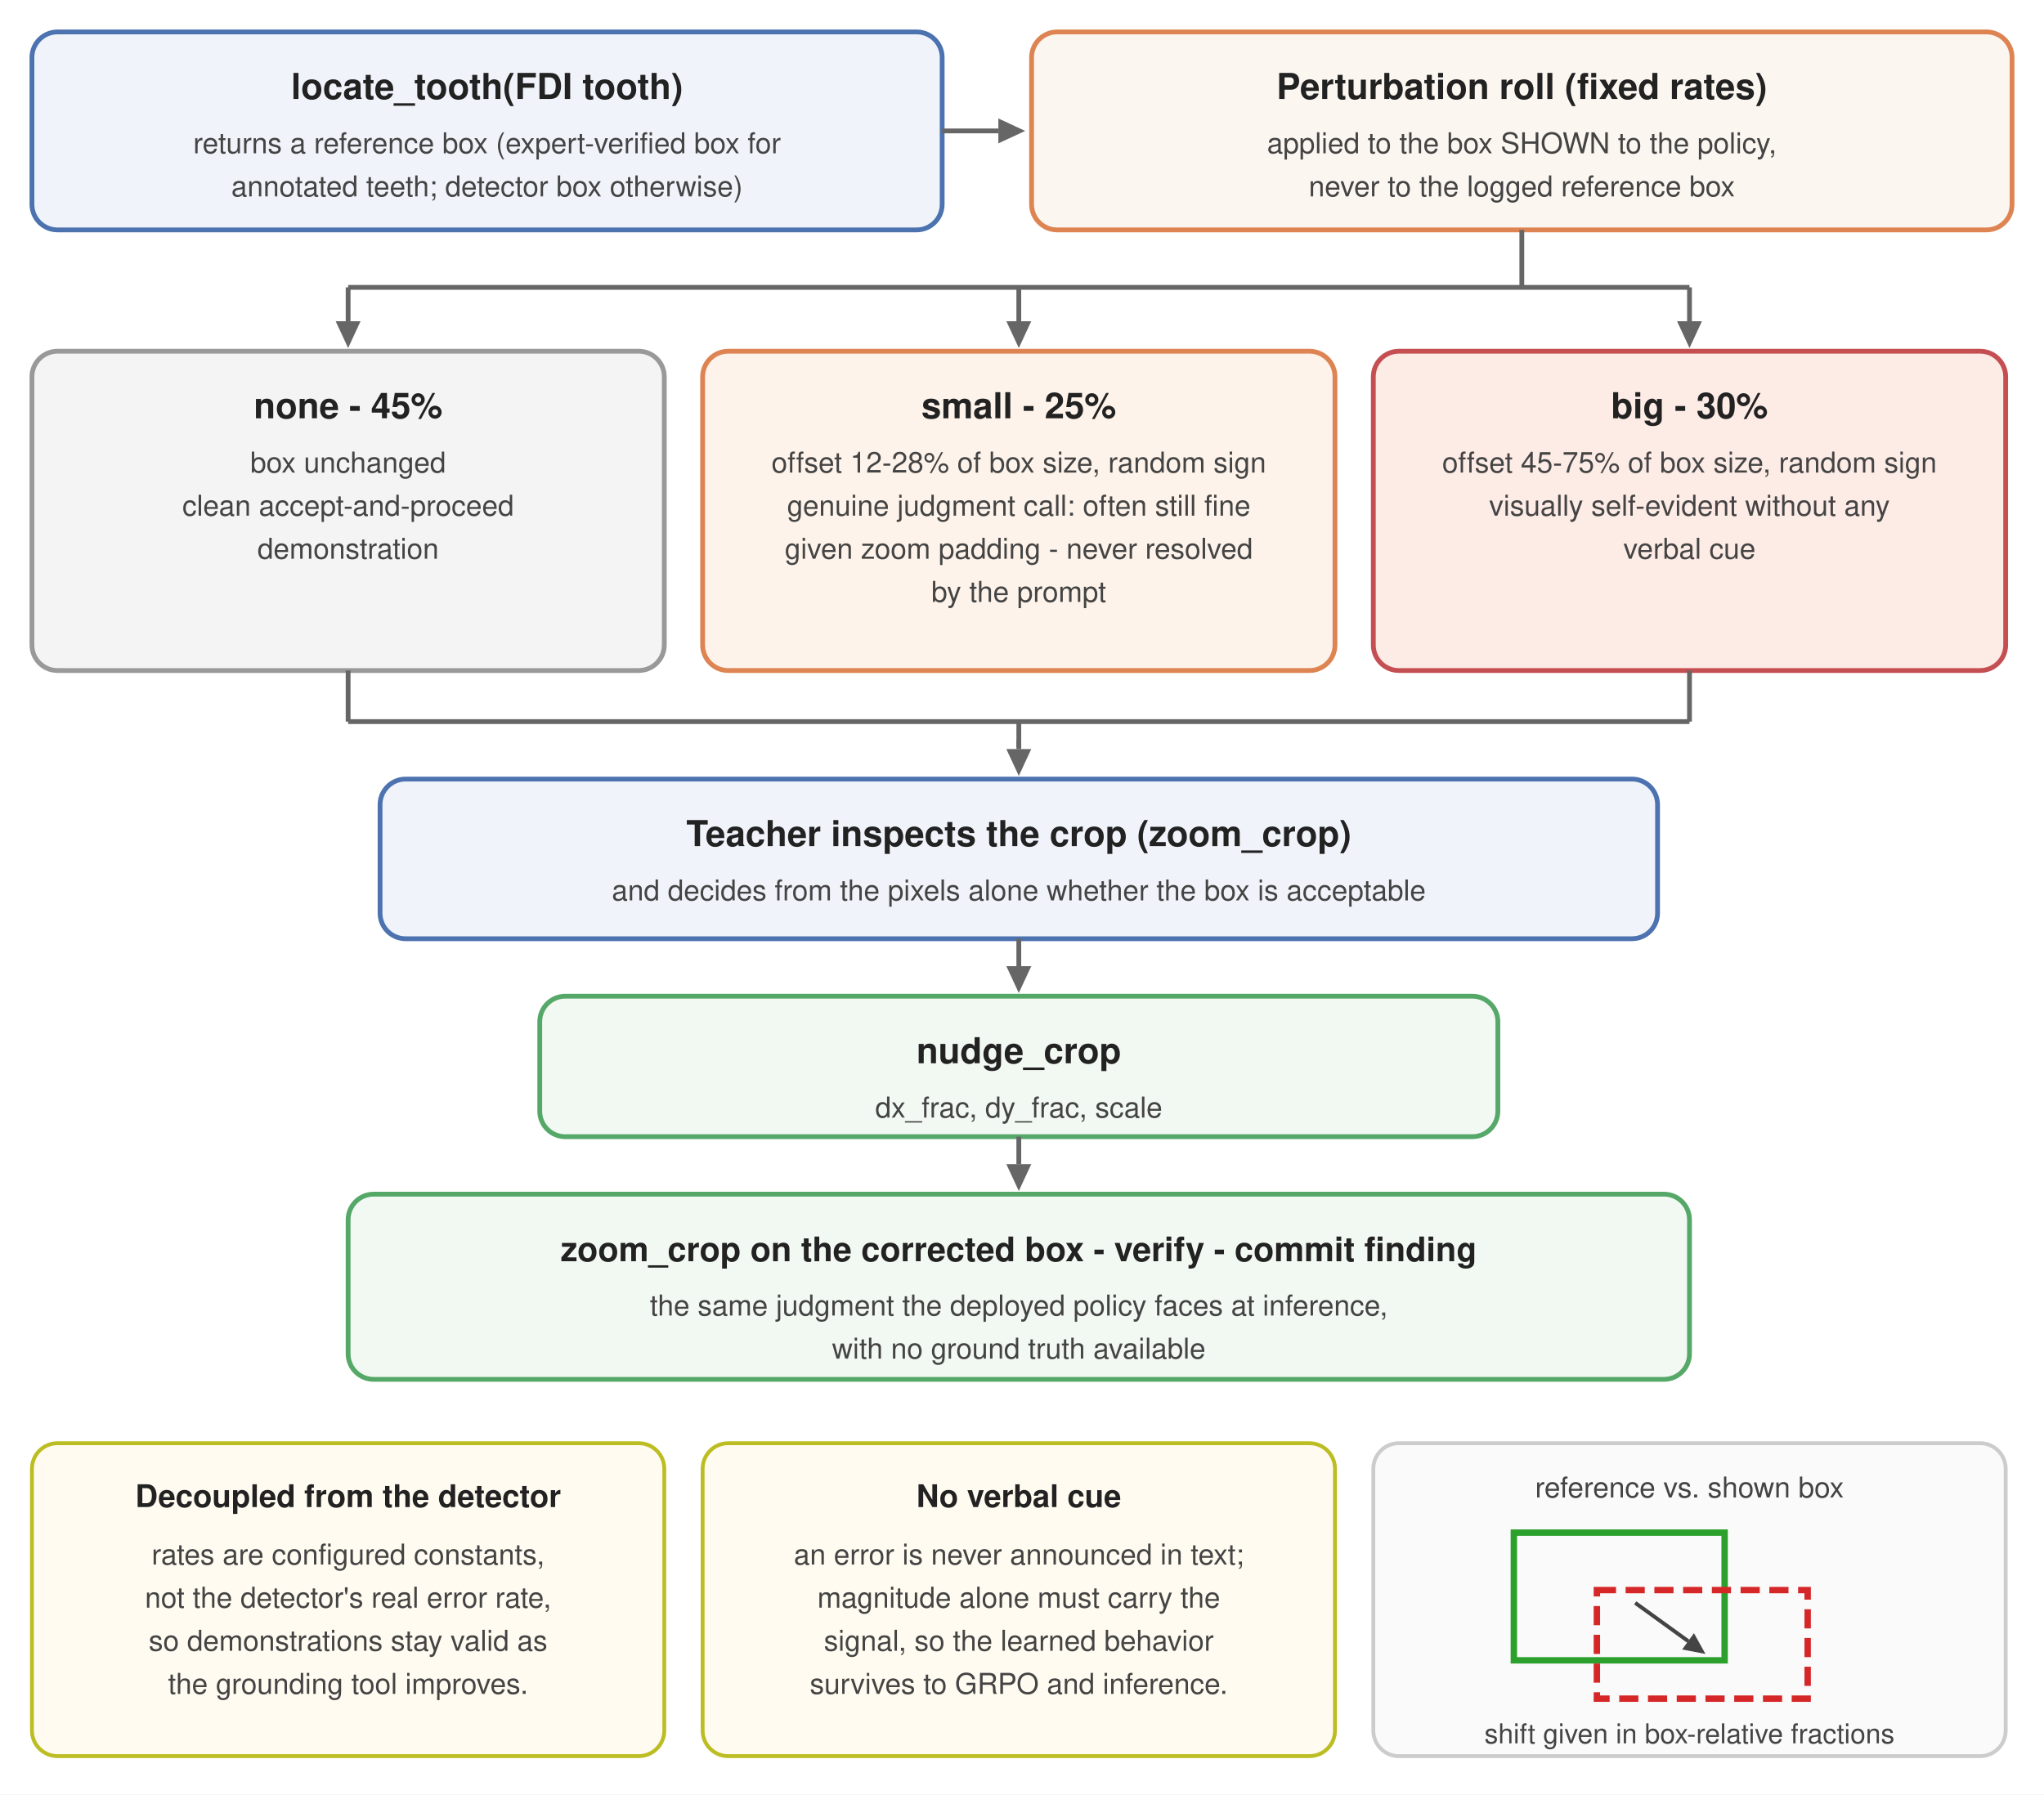
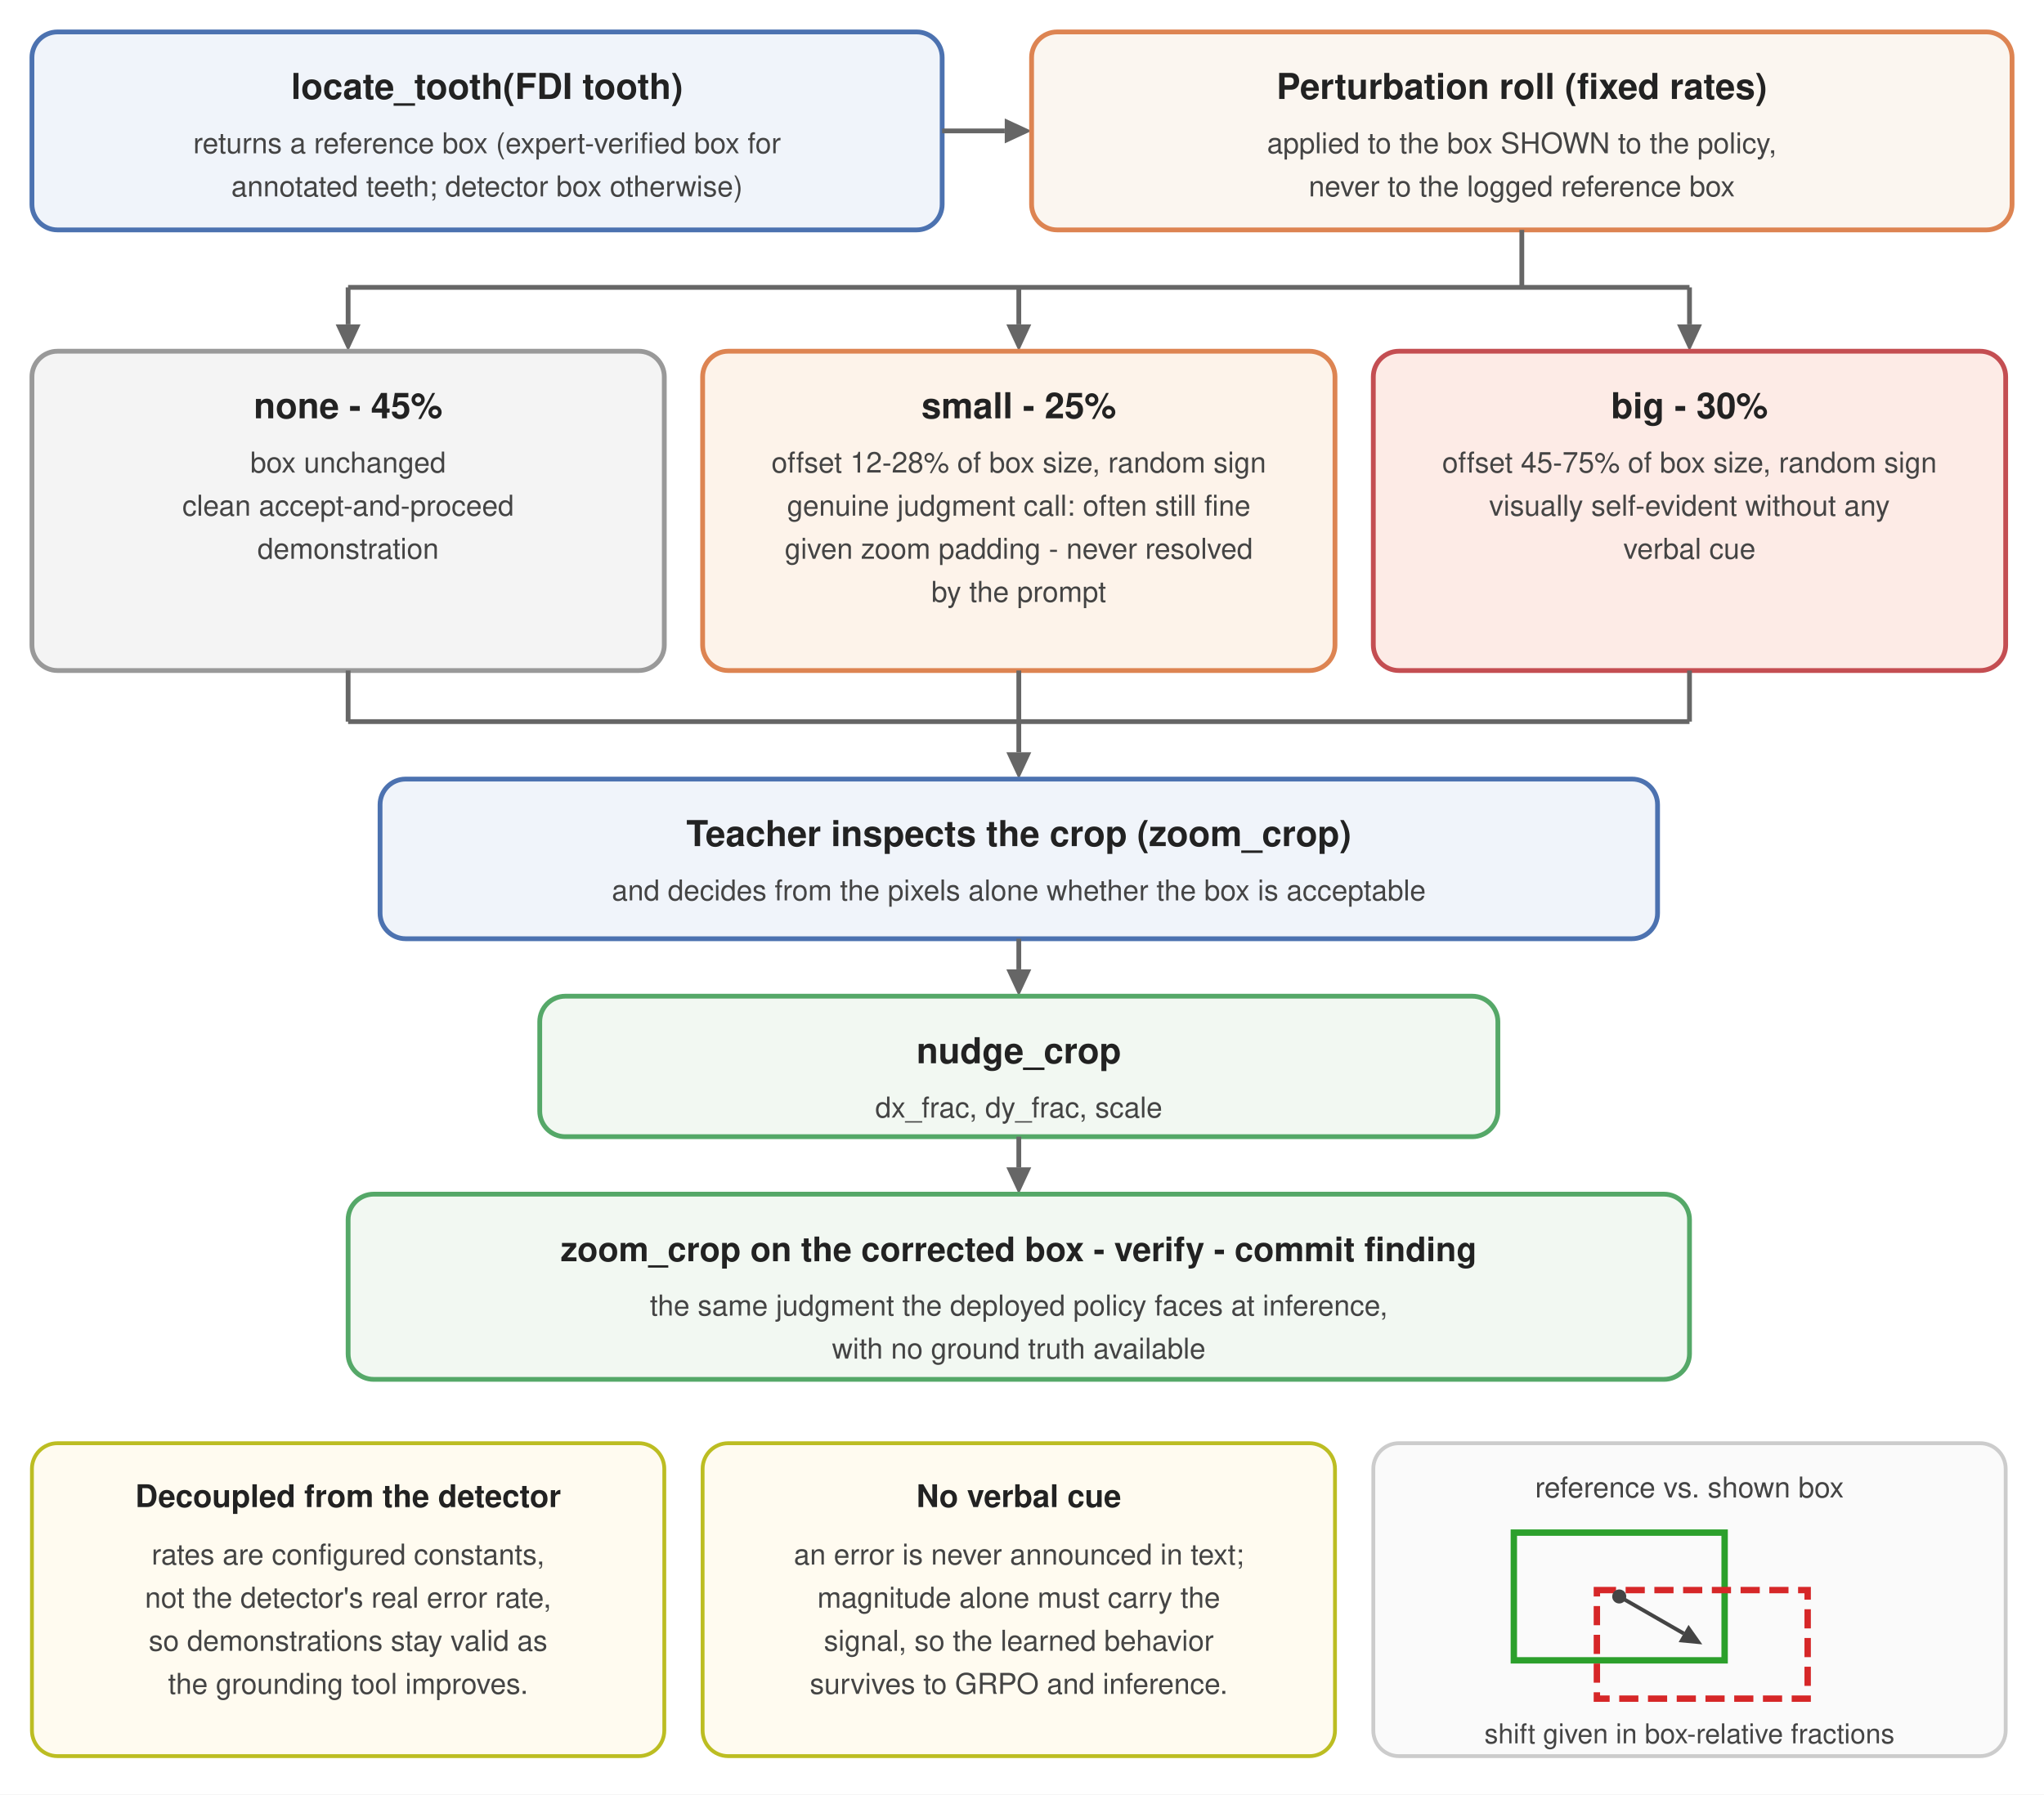
<svg xmlns="http://www.w3.org/2000/svg" width="640" height="562" viewBox="0 0 640 562">
  <rect width="640" height="562" fill="#FFFFFF" />
  <g transform="translate(0,-26)">
    <rect x="10" y="36" width="285" height="62" rx="8" fill="#F0F4FA" stroke="#4C72B0" stroke-width="1.5" />
    <text x="152.5" y="57" font-family="Helvetica" font-size="11.2" font-weight="bold" text-anchor="middle" fill="#222222">locate_tooth(FDI tooth)</text>
    <text x="152.5" y="74" font-family="Helvetica" font-size="9.0" text-anchor="middle" fill="#444444">returns a reference box (expert-verified box for</text>
    <text x="152.5" y="87.5" font-family="Helvetica" font-size="9.0" text-anchor="middle" fill="#444444">annotated teeth; detector box otherwise)</text>
-     <polyline points="295.0,67.0 312.6,67.0" fill="none" stroke="#666666" stroke-width="1.5" />
-     <polygon points="321.0,67.0 312.6,70.9 312.6,63.1" fill="#666666" stroke="none" />
+     <polyline points="295.0,67.0 314.6,67.0" fill="none" stroke="#666666" stroke-width="1.5" />
+     <polygon points="323.0,67.0 314.6,70.9 314.6,63.1" fill="#666666" stroke="none" />
    <rect x="323" y="36" width="307" height="62" rx="8" fill="#FBF6F0" stroke="#DD8452" stroke-width="1.5" />
    <text x="476.5" y="57" font-family="Helvetica" font-size="11.2" font-weight="bold" text-anchor="middle" fill="#222222">Perturbation roll (fixed rates)</text>
    <text x="476.5" y="74" font-family="Helvetica" font-size="9.0" text-anchor="middle" fill="#444444">applied to the box SHOWN to the policy,</text>
    <text x="476.5" y="87.5" font-family="Helvetica" font-size="9.0" text-anchor="middle" fill="#444444">never to the logged reference box</text>
    <line x1="476.5" y1="98" x2="476.5" y2="116" stroke="#666666" stroke-width="1.5" />
    <line x1="109" y1="116" x2="529" y2="116" stroke="#666666" stroke-width="1.5" />
-     <polyline points="109.0,116.0 109.0,126.6" fill="none" stroke="#666666" stroke-width="1.5" />
-     <polygon points="109.0,135.0 105.1,126.6 112.9,126.6" fill="#666666" stroke="none" />
-     <polyline points="319.0,116.0 319.0,126.6" fill="none" stroke="#666666" stroke-width="1.5" />
-     <polygon points="319.0,135.0 315.1,126.6 322.9,126.6" fill="#666666" stroke="none" />
-     <polyline points="529.0,116.0 529.0,126.6" fill="none" stroke="#666666" stroke-width="1.5" />
-     <polygon points="529.0,135.0 525.1,126.6 532.9,126.6" fill="#666666" stroke="none" />
+     <polyline points="109.0,116.0 109.0,127.6" fill="none" stroke="#666666" stroke-width="1.5" />
+     <polygon points="109.0,136.0 105.1,127.6 112.9,127.6" fill="#666666" stroke="none" />
+     <polyline points="319.0,116.0 319.0,127.6" fill="none" stroke="#666666" stroke-width="1.5" />
+     <polygon points="319.0,136.0 315.1,127.6 322.9,127.6" fill="#666666" stroke="none" />
+     <polyline points="529.0,116.0 529.0,127.6" fill="none" stroke="#666666" stroke-width="1.5" />
+     <polygon points="529.0,136.0 525.1,127.6 532.9,127.6" fill="#666666" stroke="none" />
    <rect x="10" y="136" width="198" height="100" rx="8" fill="#F4F4F4" stroke="#999999" stroke-width="1.5" />
    <text x="109.0" y="157" font-family="Helvetica" font-size="11.2" font-weight="bold" text-anchor="middle" fill="#222222">none - 45%</text>
    <text x="109.0" y="174" font-family="Helvetica" font-size="9.0" text-anchor="middle" fill="#444444">box unchanged</text>
    <text x="109.0" y="187.5" font-family="Helvetica" font-size="9.0" text-anchor="middle" fill="#444444">clean accept-and-proceed</text>
    <text x="109.0" y="201.0" font-family="Helvetica" font-size="9.0" text-anchor="middle" fill="#444444">demonstration</text>
    <rect x="220" y="136" width="198" height="100" rx="8" fill="#FDF3EA" stroke="#DD8452" stroke-width="1.5" />
    <text x="319.0" y="157" font-family="Helvetica" font-size="11.2" font-weight="bold" text-anchor="middle" fill="#222222">small - 25%</text>
    <text x="319.0" y="174" font-family="Helvetica" font-size="9.0" text-anchor="middle" fill="#444444">offset 12-28% of box size, random sign</text>
    <text x="319.0" y="187.5" font-family="Helvetica" font-size="9.0" text-anchor="middle" fill="#444444">genuine judgment call: often still fine</text>
    <text x="319.0" y="201.0" font-family="Helvetica" font-size="9.0" text-anchor="middle" fill="#444444">given zoom padding - never resolved</text>
    <text x="319.0" y="214.5" font-family="Helvetica" font-size="9.0" text-anchor="middle" fill="#444444">by the prompt</text>
    <rect x="430" y="136" width="198" height="100" rx="8" fill="#FDEBE6" stroke="#C44E52" stroke-width="1.5" />
    <text x="529.0" y="157" font-family="Helvetica" font-size="11.2" font-weight="bold" text-anchor="middle" fill="#222222">big - 30%</text>
    <text x="529.0" y="174" font-family="Helvetica" font-size="9.0" text-anchor="middle" fill="#444444">offset 45-75% of box size, random sign</text>
    <text x="529.0" y="187.5" font-family="Helvetica" font-size="9.0" text-anchor="middle" fill="#444444">visually self-evident without any</text>
    <text x="529.0" y="201.0" font-family="Helvetica" font-size="9.0" text-anchor="middle" fill="#444444">verbal cue</text>
    <line x1="109" y1="236" x2="109" y2="252" stroke="#666666" stroke-width="1.5" />
+     <line x1="109" y1="252" x2="319" y2="252" stroke="#666666" stroke-width="1.5" />
    <line x1="529" y1="236" x2="529" y2="252" stroke="#666666" stroke-width="1.5" />
-     <line x1="109" y1="252" x2="529" y2="252" stroke="#666666" stroke-width="1.5" />
-     <line x1="319" y1="252" x2="319" y2="260" stroke="#666666" stroke-width="1.5" />
-     <polyline points="319.0,258.0 319.0,260.6" fill="none" stroke="#666666" stroke-width="1.5" />
-     <polygon points="319.0,269.0 315.1,260.6 322.9,260.6" fill="#666666" stroke="none" />
+     <line x1="529" y1="252" x2="319" y2="252" stroke="#666666" stroke-width="1.5" />
+     <polyline points="319.0,236.0 319.0,261.6" fill="none" stroke="#666666" stroke-width="1.5" />
+     <polygon points="319.0,270.0 315.1,261.6 322.9,261.6" fill="#666666" stroke="none" />
    <rect x="119" y="270" width="400" height="50" rx="8" fill="#F0F4FA" stroke="#4C72B0" stroke-width="1.5" />
    <text x="319.0" y="291" font-family="Helvetica" font-size="11.2" font-weight="bold" text-anchor="middle" fill="#222222">Teacher inspects the crop (zoom_crop)</text>
    <text x="319.0" y="308" font-family="Helvetica" font-size="9.0" text-anchor="middle" fill="#444444">and decides from the pixels alone whether the box is acceptable</text>
-     <polyline points="319.0,320.0 319.0,328.6" fill="none" stroke="#666666" stroke-width="1.5" />
-     <polygon points="319.0,337.0 315.1,328.6 322.9,328.6" fill="#666666" stroke="none" />
+     <polyline points="319.0,320.0 319.0,329.6" fill="none" stroke="#666666" stroke-width="1.5" />
+     <polygon points="319.0,338.0 315.1,329.6 322.9,329.6" fill="#666666" stroke="none" />
    <rect x="169" y="338" width="300" height="44" rx="8" fill="#F2F8F2" stroke="#55A868" stroke-width="1.5" />
    <text x="319.0" y="359" font-family="Helvetica" font-size="11.2" font-weight="bold" text-anchor="middle" fill="#222222">nudge_crop</text>
    <text x="319.0" y="376" font-family="Helvetica" font-size="9.0" text-anchor="middle" fill="#444444">dx_frac, dy_frac, scale</text>
-     <polyline points="319.0,382.0 319.0,390.6" fill="none" stroke="#666666" stroke-width="1.5" />
-     <polygon points="319.0,399.0 315.1,390.6 322.9,390.6" fill="#666666" stroke="none" />
+     <polyline points="319.0,382.0 319.0,391.6" fill="none" stroke="#666666" stroke-width="1.5" />
+     <polygon points="319.0,400.0 315.1,391.6 322.9,391.6" fill="#666666" stroke="none" />
    <rect x="109" y="400" width="420" height="58" rx="8" fill="#F2F8F2" stroke="#55A868" stroke-width="1.5" />
    <text x="319.0" y="421" font-family="Helvetica" font-size="10.6" font-weight="bold" text-anchor="middle" fill="#222222">zoom_crop on the corrected box - verify - commit finding</text>
    <text x="319.0" y="438" font-family="Helvetica" font-size="9.0" text-anchor="middle" fill="#444444">the same judgment the deployed policy faces at inference,</text>
    <text x="319.0" y="451.5" font-family="Helvetica" font-size="9.0" text-anchor="middle" fill="#444444">with no ground truth available</text>
    <rect x="10" y="478" width="198" height="98" rx="8" fill="#FFFBF0" stroke="#BCBD22" stroke-width="1.2" />
    <text x="109" y="498" font-family="Helvetica" font-size="9.8" font-weight="bold" text-anchor="middle" fill="#222222">Decoupled from the detector</text>
    <text x="109" y="516.0" font-family="Helvetica" font-size="9.0" text-anchor="middle" fill="#444444">rates are configured constants,</text>
    <text x="109" y="529.5" font-family="Helvetica" font-size="9.0" text-anchor="middle" fill="#444444">not the detector's real error rate,</text>
    <text x="109" y="543.0" font-family="Helvetica" font-size="9.0" text-anchor="middle" fill="#444444">so demonstrations stay valid as</text>
    <text x="109" y="556.5" font-family="Helvetica" font-size="9.0" text-anchor="middle" fill="#444444">the grounding tool improves.</text>
    <rect x="220" y="478" width="198" height="98" rx="8" fill="#FFFBF0" stroke="#BCBD22" stroke-width="1.2" />
    <text x="319" y="498" font-family="Helvetica" font-size="9.8" font-weight="bold" text-anchor="middle" fill="#222222">No verbal cue</text>
    <text x="319" y="516.0" font-family="Helvetica" font-size="9.0" text-anchor="middle" fill="#444444">an error is never announced in text;</text>
    <text x="319" y="529.5" font-family="Helvetica" font-size="9.0" text-anchor="middle" fill="#444444">magnitude alone must carry the</text>
    <text x="319" y="543.0" font-family="Helvetica" font-size="9.0" text-anchor="middle" fill="#444444">signal, so the learned behavior</text>
    <text x="319" y="556.5" font-family="Helvetica" font-size="9.0" text-anchor="middle" fill="#444444">survives to GRPO and inference.</text>
    <rect x="430" y="478" width="198" height="98" rx="8" fill="#FAFAFA" stroke="#CCCCCC" stroke-width="1.2" />
    <text x="529" y="495" font-family="Helvetica" font-size="9.0" text-anchor="middle" fill="#444444">reference vs. shown box</text>
    <rect x="474" y="506" width="66" height="40" rx="0" fill="none" stroke="#2ca02c" stroke-width="2" />
    <rect x="500" y="524" width="66" height="34" rx="0" fill="none" stroke="#d62728" stroke-width="2" stroke-dasharray="6,3" />
-     <polyline points="512.0,528.0 528.6,540.0" fill="none" stroke="#444444" stroke-width="1.2" />
-     <polygon points="534.0,544.0 526.7,542.6 530.4,537.5" fill="#444444" stroke="none" />
+     <circle cx="507.0" cy="526.0" r="2.2" fill="#444444" />
+     <polyline points="507.0,526.0 527.2,537.6" fill="none" stroke="#444444" stroke-width="1.2" />
+     <polygon points="533.0,541.0 525.6,540.3 528.7,534.9" fill="#444444" stroke="none" />
    <text x="529" y="572" font-family="Helvetica" font-size="8.6" text-anchor="middle" fill="#444444">shift given in box-relative fractions</text>
  </g>
</svg>
